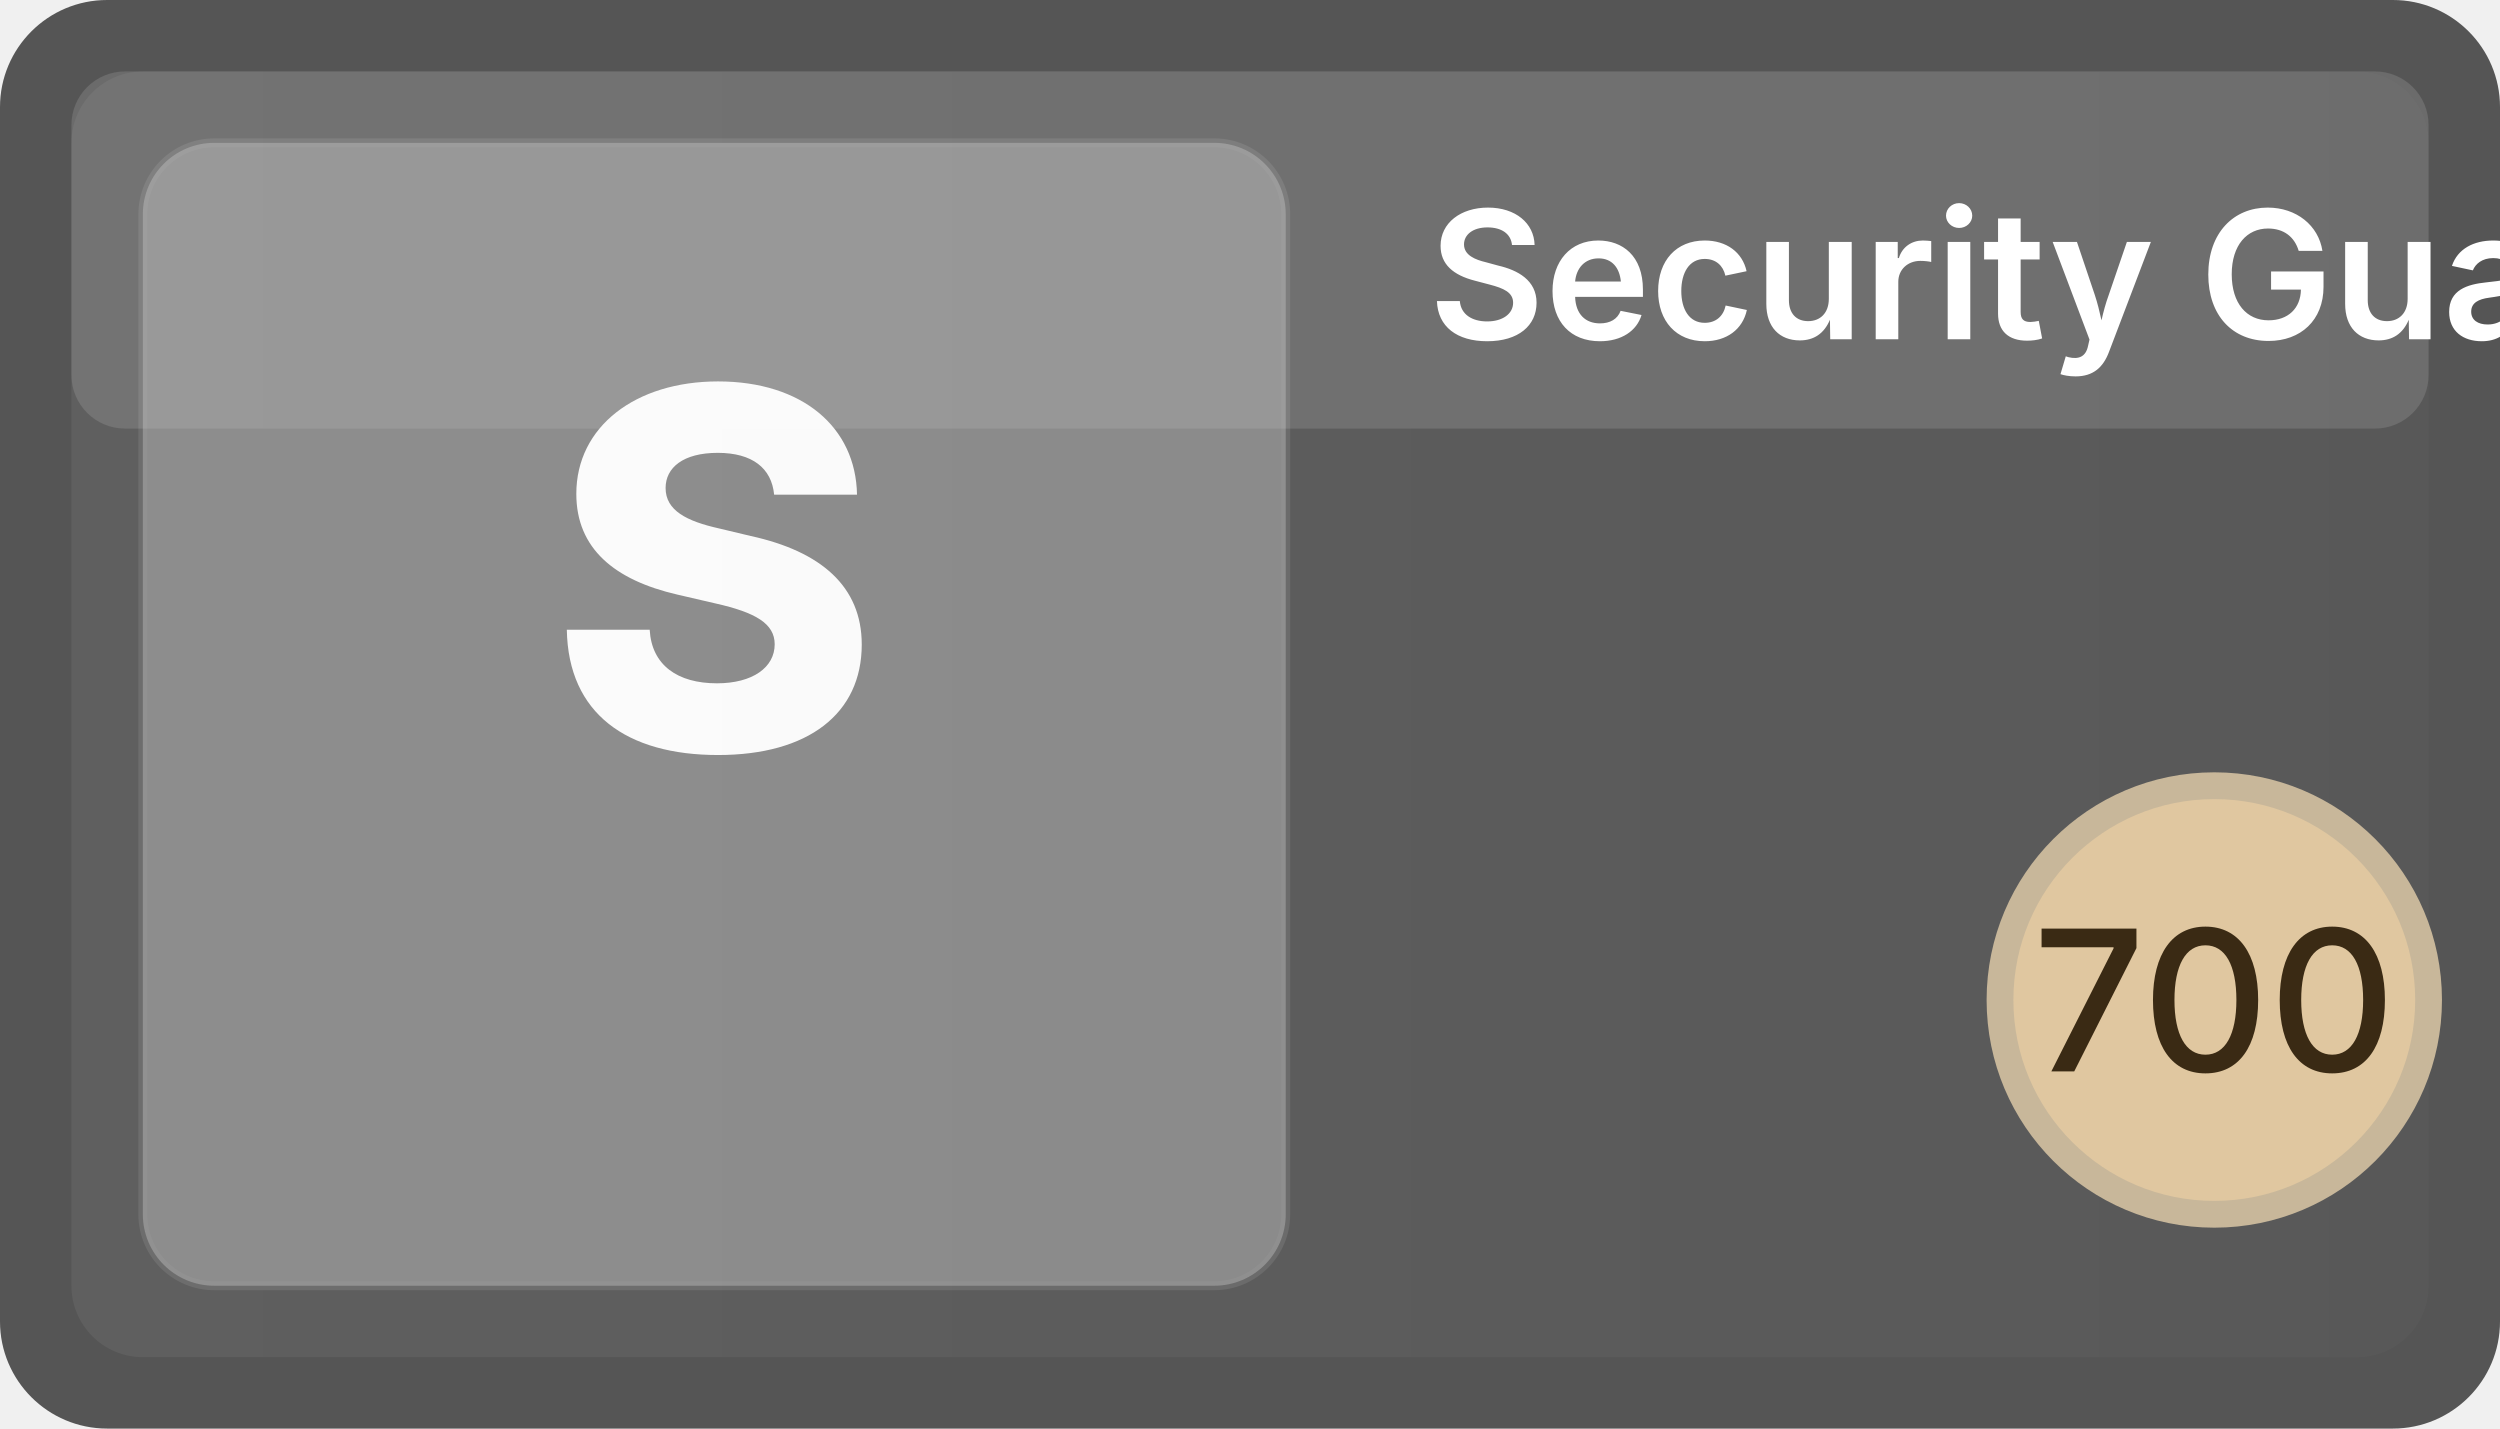
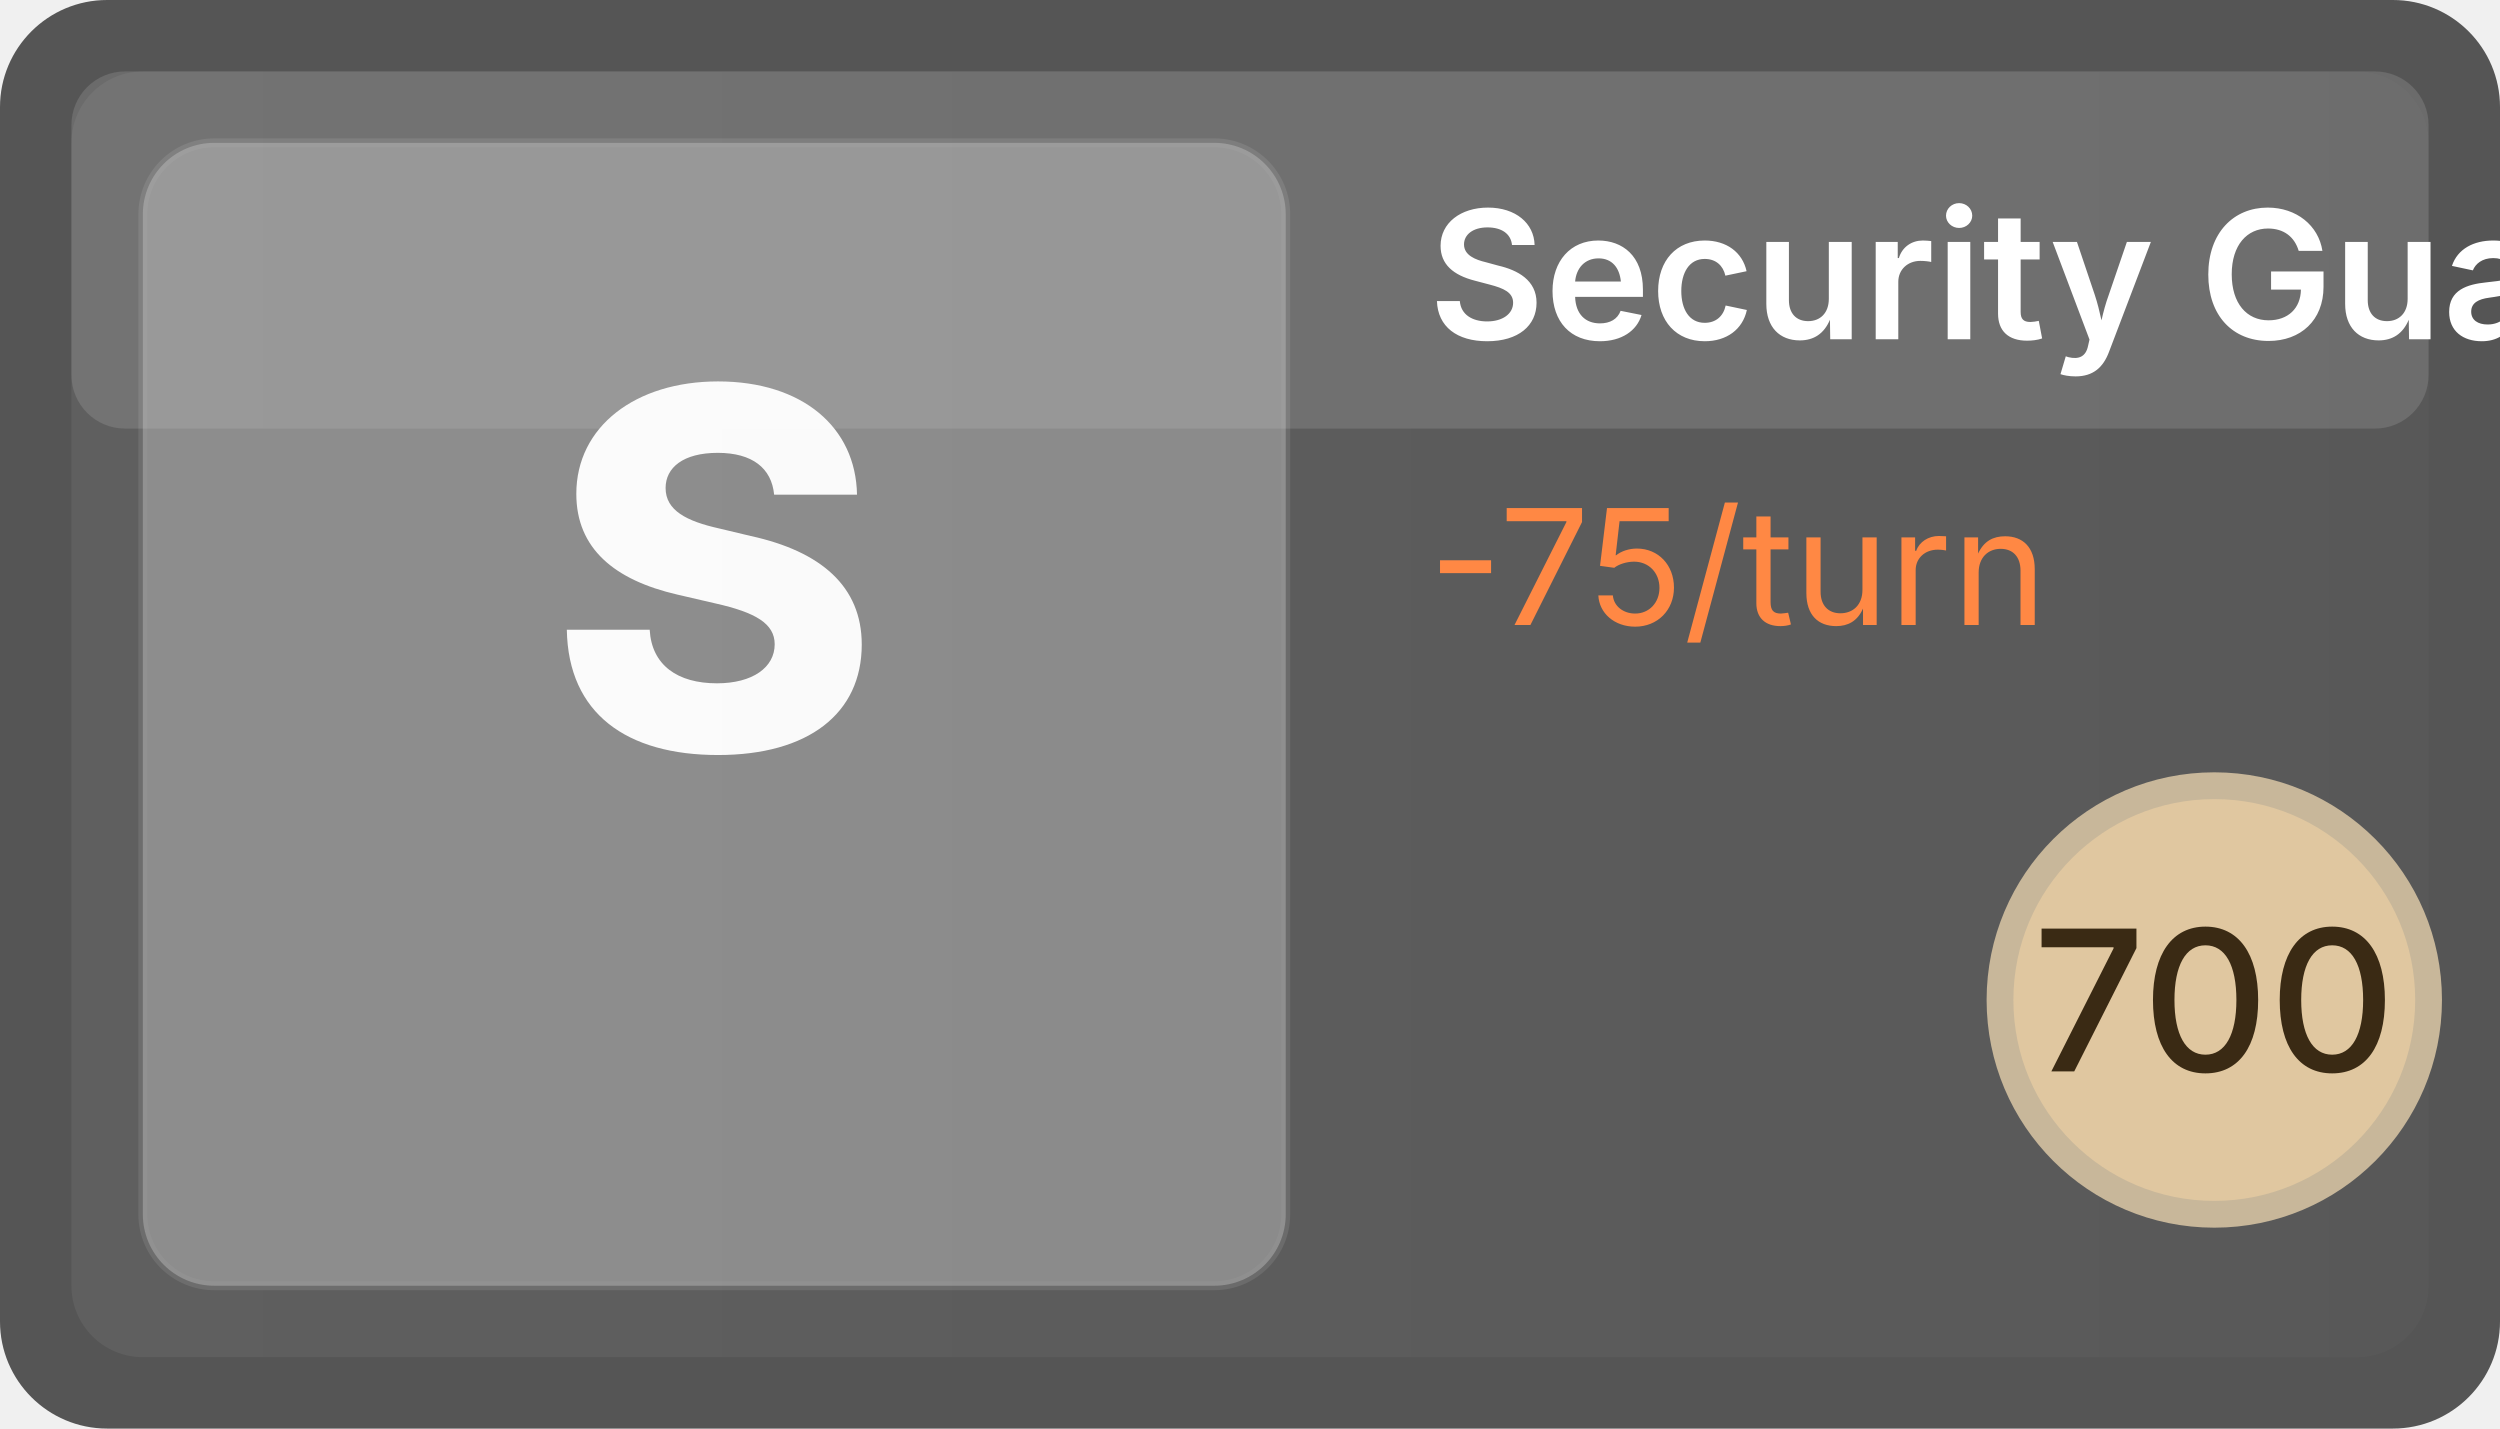
<svg xmlns="http://www.w3.org/2000/svg" width="140" height="80" viewBox="0 0 140 80" role="img" aria-label="Security Guard">
  <defs>
    <linearGradient id="g-staff-security" x1="0" x2="1">
      <stop offset="0" stop-color="#ffffff" stop-opacity="0.06" />
      <stop offset="1" stop-color="#ffffff" stop-opacity="0.02" />
    </linearGradient>
  </defs>
  <rect x="0" y="0" width="140" height="80" rx="6" ry="6" fill="#555555" />
  <rect x="4" y="4" width="132" height="72" rx="4" ry="4" fill="url(#g-staff-security)" />
  <rect x="4" y="4" width="132" height="20" rx="3" ry="3" fill="#cccccc" opacity="0.18" />
  <g class="ms-card-graphic" aria-hidden="true">
    <rect x="8" y="8" width="64" height="64" rx="4" ry="4" fill="#cccccc" opacity="0.42" stroke="#ffffff" stroke-width="0.5" stroke-opacity="0.22" />
    <text x="40" y="42" font-family="Inter, Segoe UI, Arial, sans-serif" font-size="28" fill="#ffffff" font-weight="800" text-anchor="middle" opacity="0.96">S</text>
  </g>
  <text x="80" y="19" font-family="Inter, Segoe UI, Arial, sans-serif" font-size="10" fill="#ffffff" font-weight="600" text-anchor="start">Security Guard</text>
+   <text x="80" y="35" font-family="Inter, Segoe UI, Arial, sans-serif" font-size="9" fill="#ff8844" font-weight="400" text-anchor="start">-75/turn</text>
  <circle cx="124" cy="56" r="12" fill="#e0c7a0" stroke="#c8b79a" stroke-width="1.5" />
  <text x="124" y="60" font-family="Inter, Segoe UI, Arial, sans-serif" font-size="11" fill="#3a2a14" text-anchor="middle" font-weight="500">700</text>
</svg>
